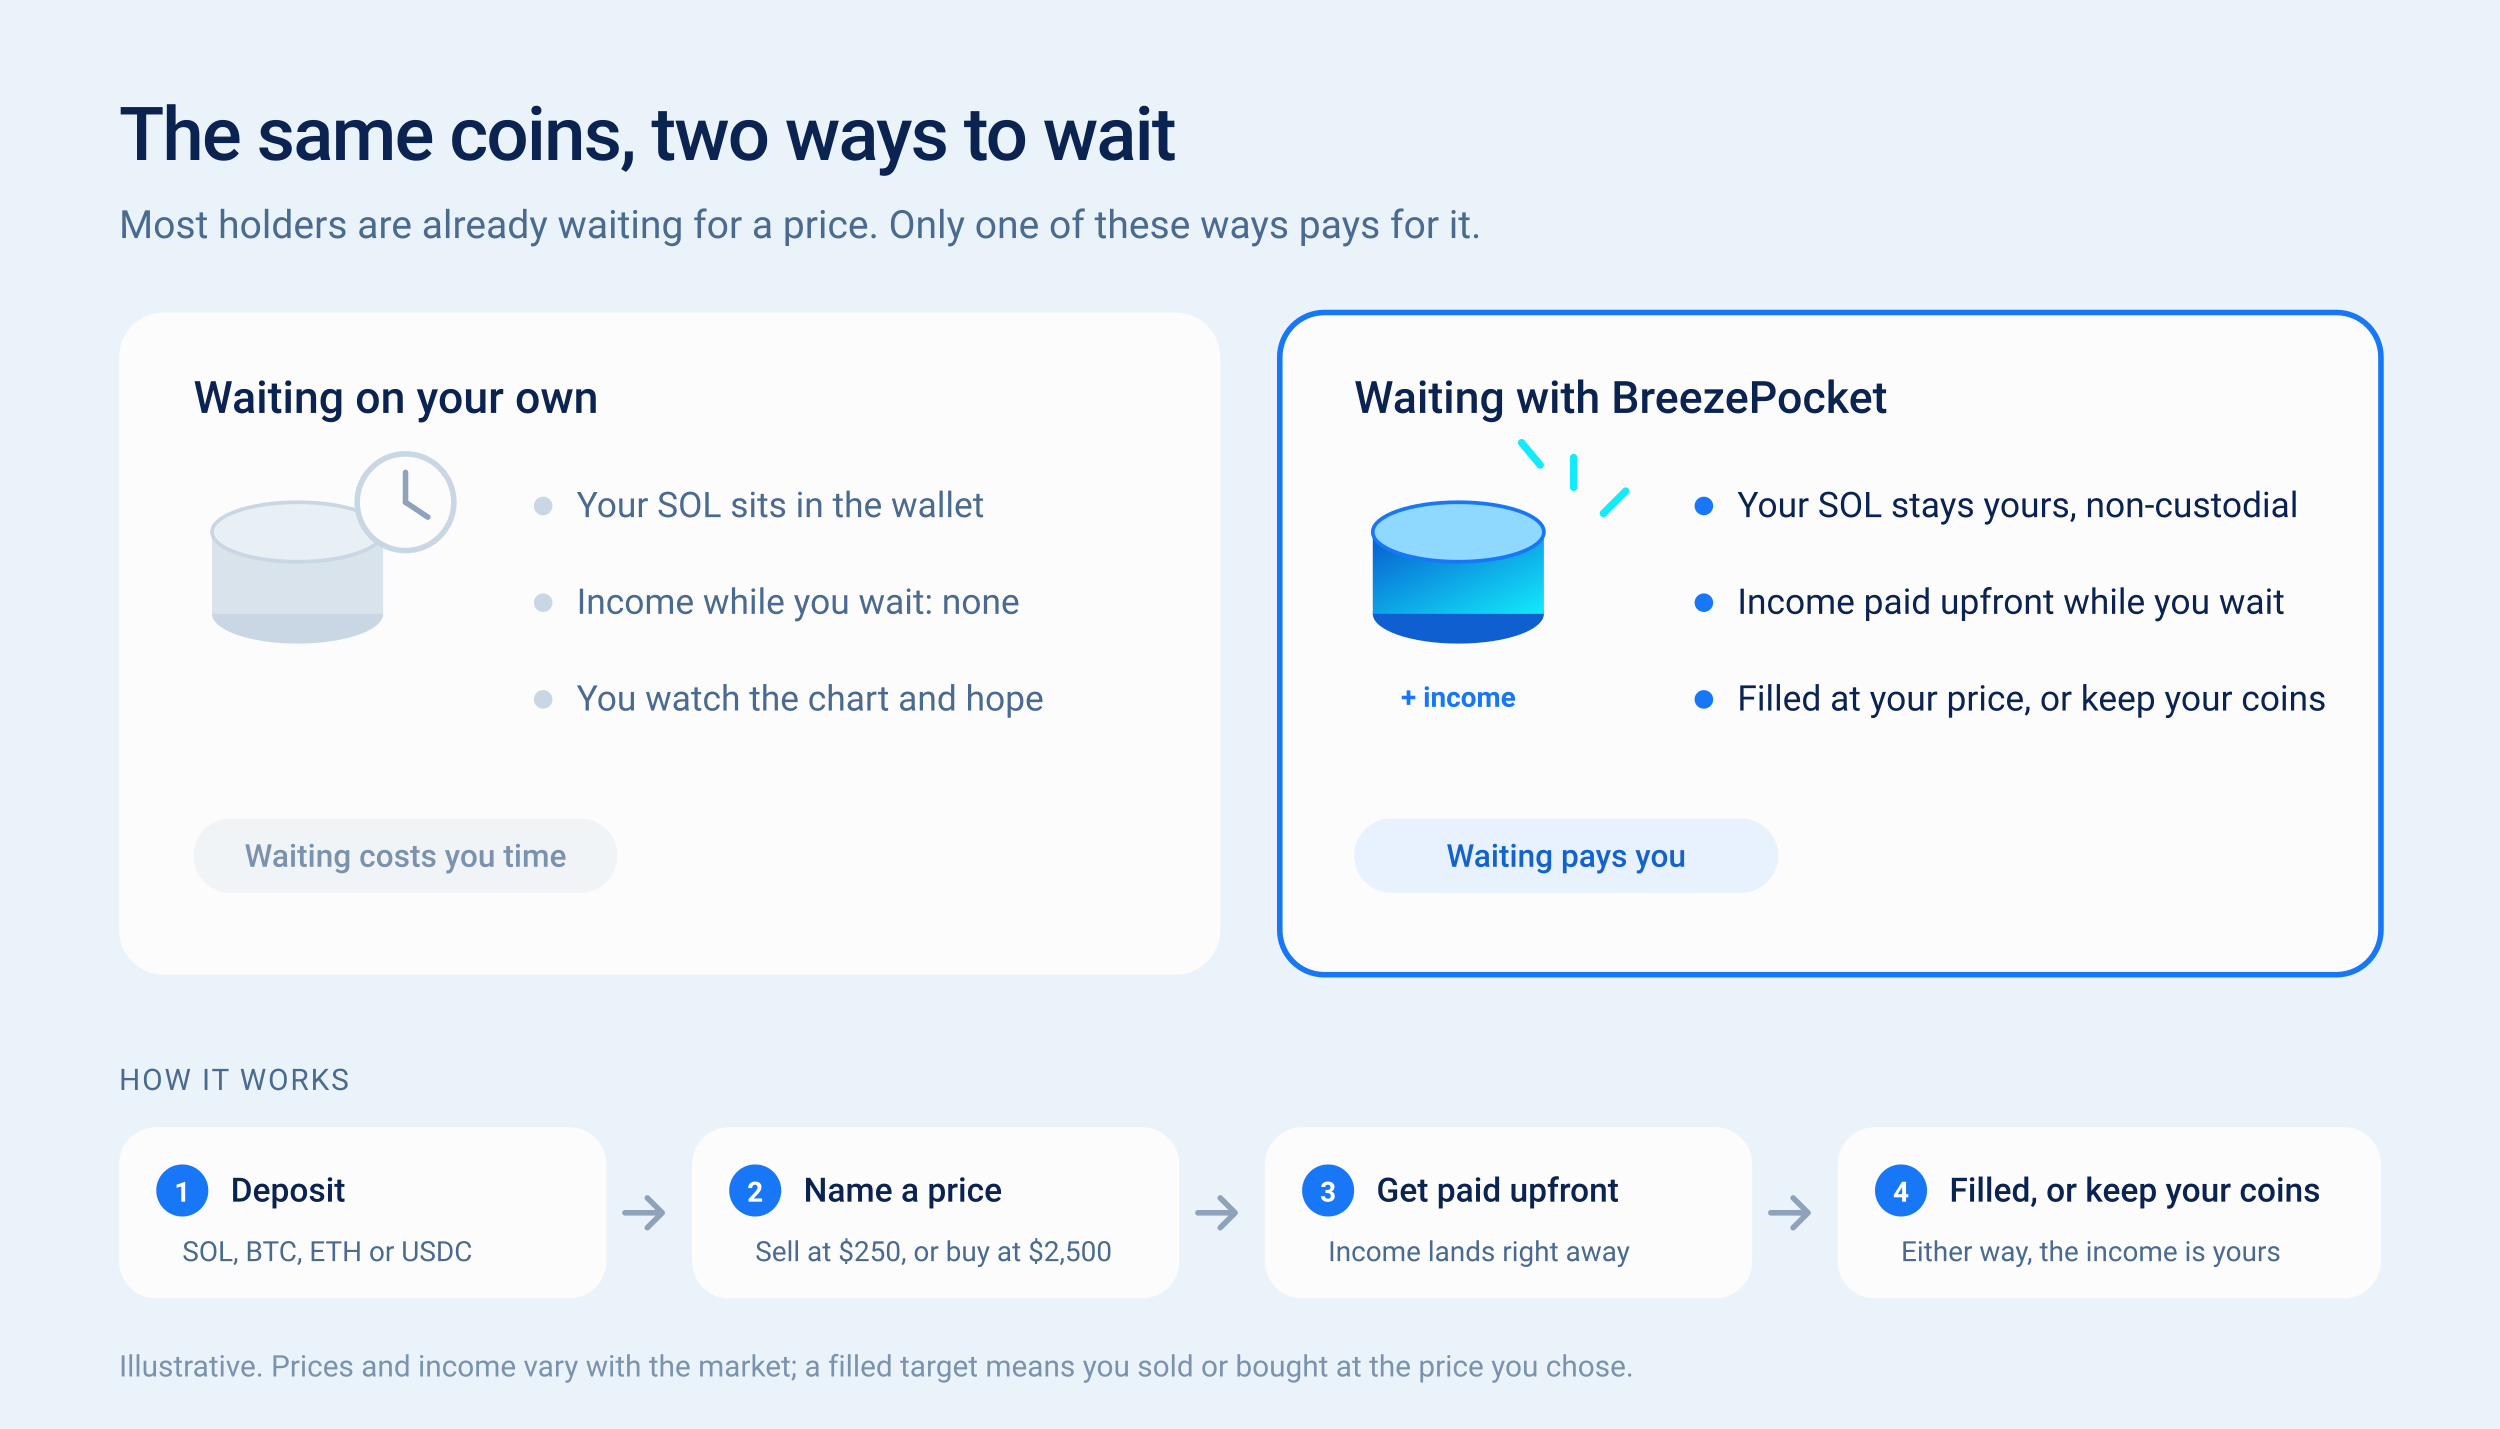
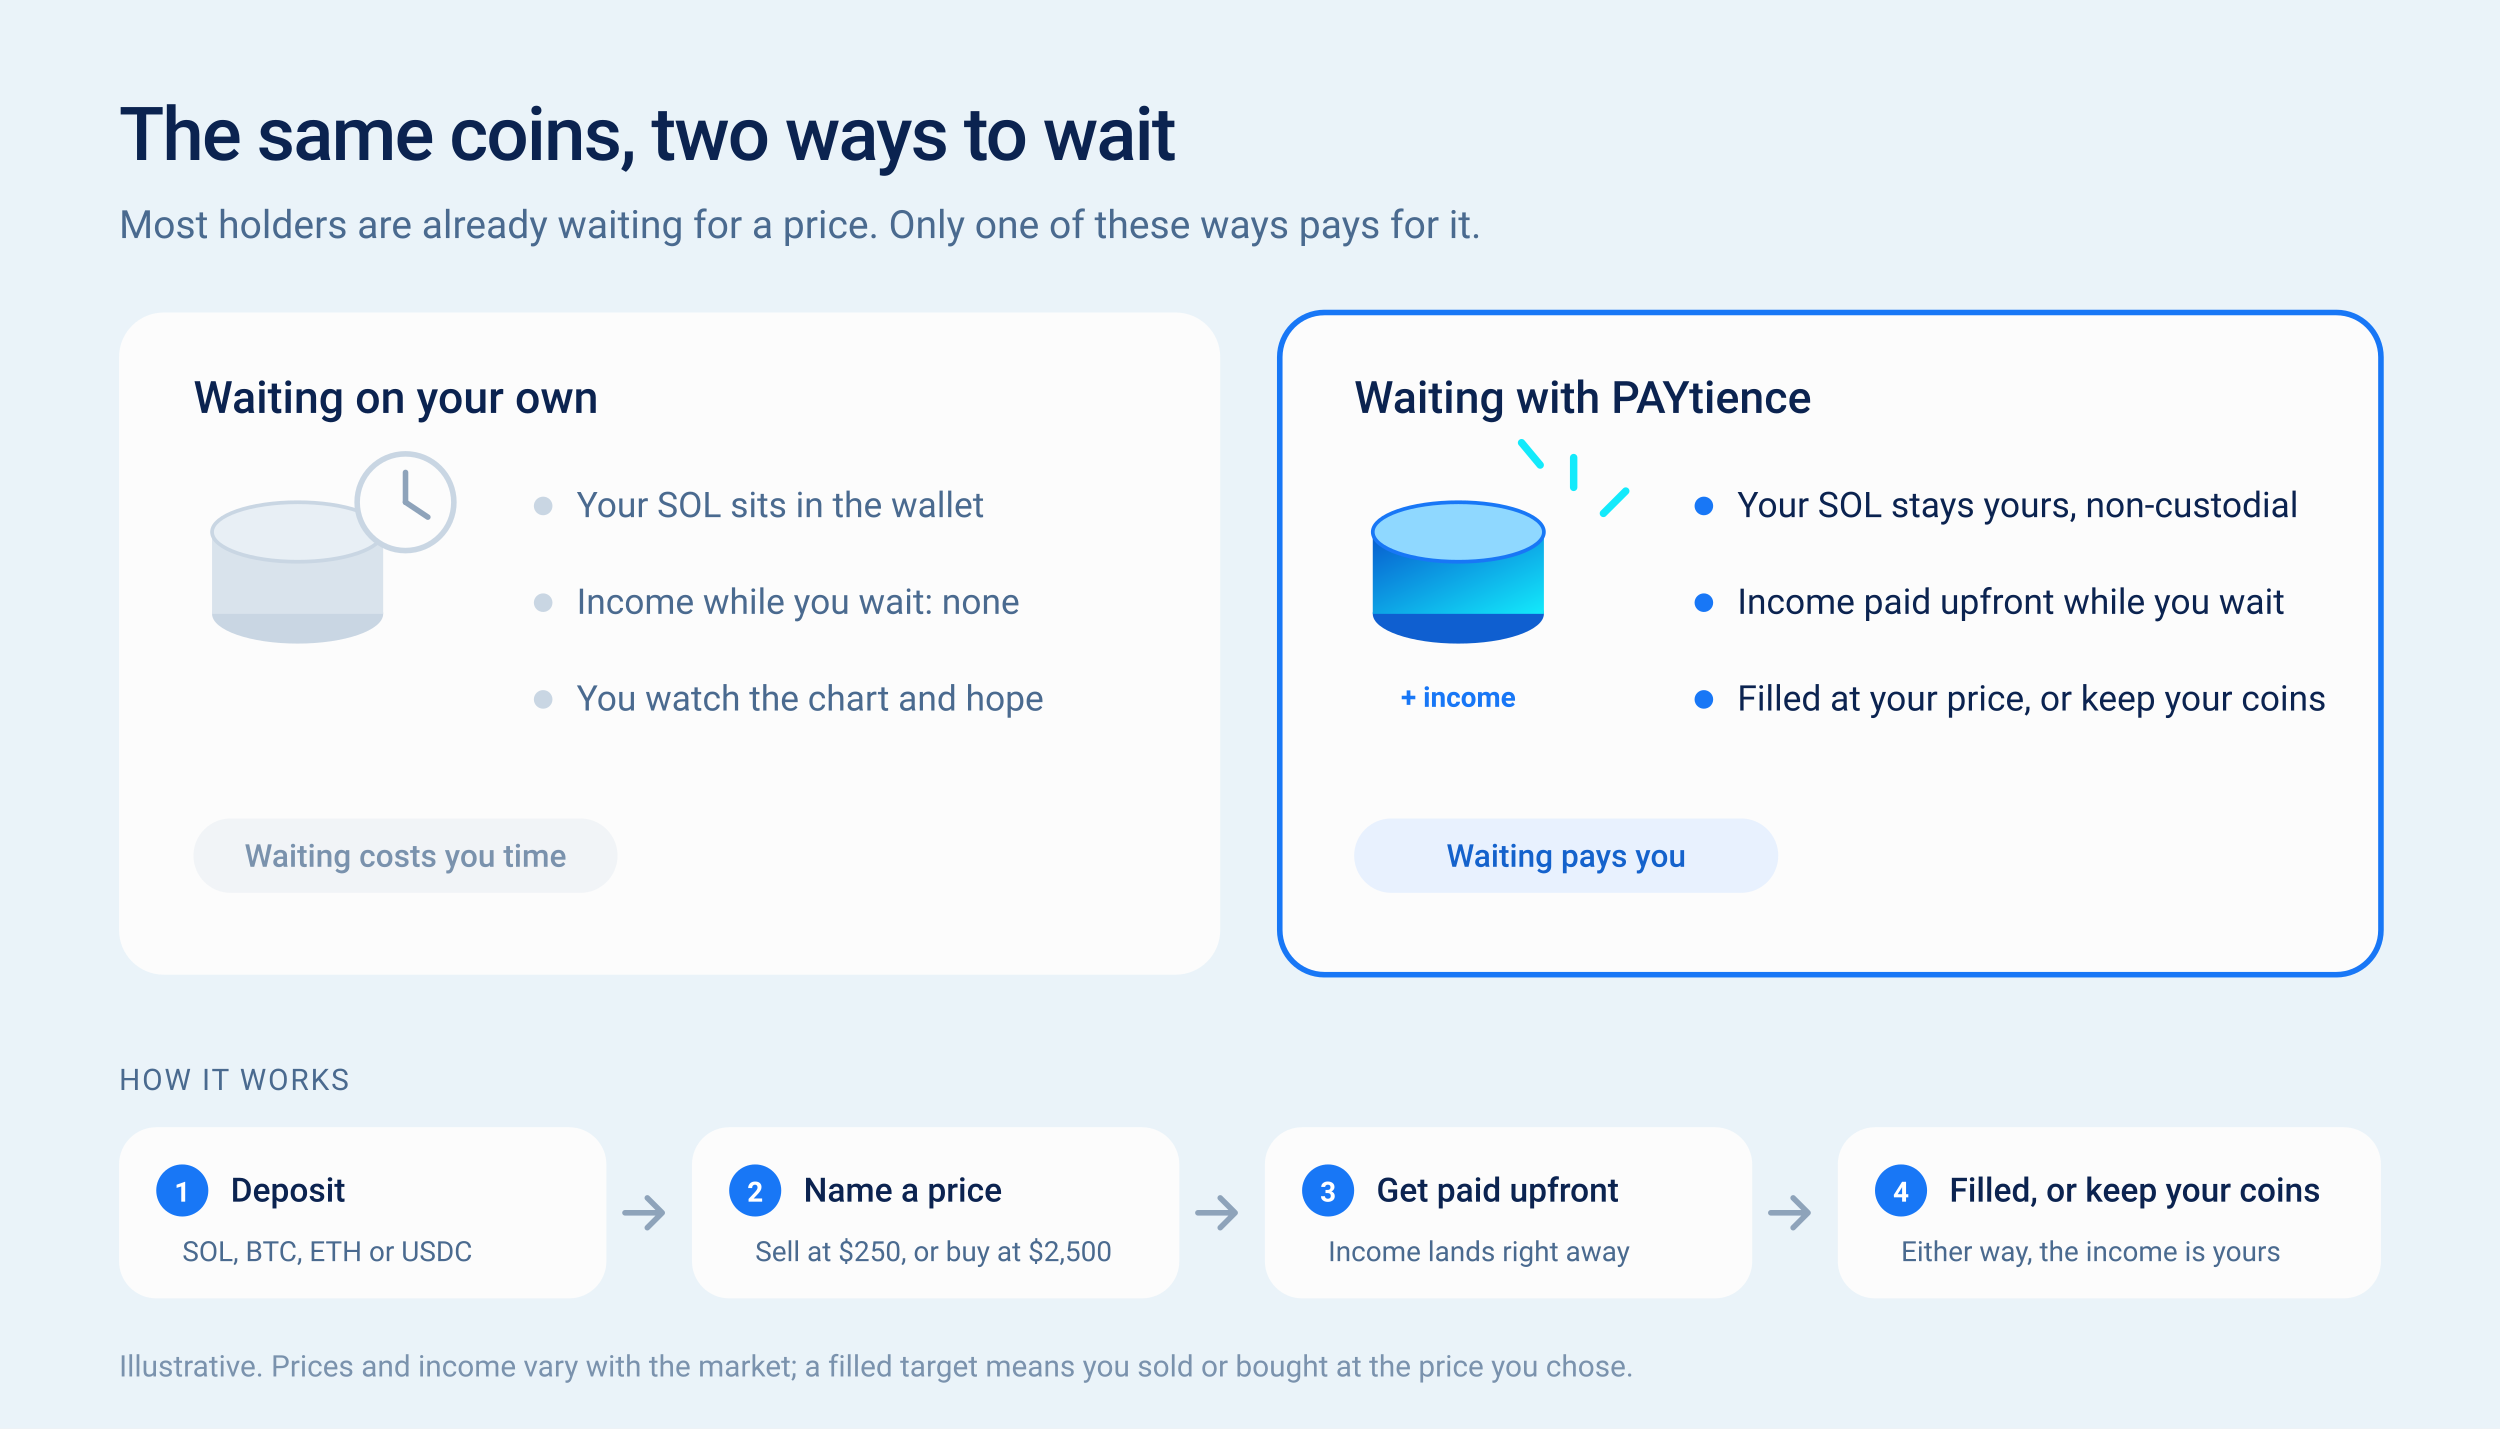
<svg xmlns="http://www.w3.org/2000/svg" viewBox="0 0 1344 768" font-family="Roboto, Helvetica, Arial, sans-serif">
  <defs>
    <linearGradient id="md-coin" x1="0" y1="0" x2="1" y2="1">
      <stop offset="0" stop-color="#075ace" />
      <stop offset="1" stop-color="#13eafb" />
    </linearGradient>
  </defs>
  <rect width="1344" height="768" fill="#eaf3f9" />
  <text x="64" y="86" fill="#0b2350" letter-spacing="-1" style="font-size:40px;font-weight:500">The same coins, two ways to wait</text>
  <text x="64" y="128" fill="#4a6a8f" style="font-size:21px">Most holders are already waiting for a price. Only one of these ways pays for it.</text>
  <rect x="64" y="168" width="592" height="356" rx="24" fill="#fcfcfc" />
  <text x="104" y="222" fill="#0b2350" style="font-size:24px;font-weight:500">Waiting on your own</text>
  <ellipse cx="160" cy="330" rx="46" ry="16" fill="#c9d6e3" />
  <rect x="114" y="286" width="92" height="44" fill="#d9e3ec" />
  <ellipse cx="160" cy="286" rx="46" ry="16" fill="#e8eff5" stroke="#c9d6e3" stroke-width="2" />
  <circle cx="218" cy="270" r="26" fill="#fcfcfc" stroke="#c9d6e3" stroke-width="3" />
  <line x1="218" y1="270" x2="218" y2="254" stroke="#8ea3ba" stroke-width="3" stroke-linecap="round" />
  <line x1="218" y1="270" x2="230" y2="278" stroke="#8ea3ba" stroke-width="3" stroke-linecap="round" />
  <g fill="#4a6a8f" style="font-size:19px">
    <circle cx="292" cy="272" r="5" fill="#c9d6e3" />
    <text x="310" y="278">Your SOL sits in the wallet</text>
    <circle cx="292" cy="324" r="5" fill="#c9d6e3" />
    <text x="310" y="330">Income while you wait: none</text>
    <circle cx="292" cy="376" r="5" fill="#c9d6e3" />
    <text x="310" y="382">You watch the chart and hope</text>
  </g>
  <rect x="104" y="440" width="228" height="40" rx="20" fill="#f1f4f7" />
  <text x="218" y="466" fill="#7a92ad" text-anchor="middle" style="font-size:17px;font-weight:500">Waiting costs you time</text>
  <rect x="688" y="168" width="592" height="356" rx="24" fill="#fcfcfc" stroke="#1877f6" stroke-width="3" />
-   <text x="728" y="222" fill="#0b2350" style="font-size:24px;font-weight:500">Waiting with BreezePocket</text>
+   <text x="728" y="222" fill="#0b2350" style="font-size:24px;font-weight:500">Waiting with PAYtience</text>
  <ellipse cx="784" cy="330" rx="46" ry="16" fill="#0f5fd0" />
  <rect x="738" y="286" width="92" height="44" fill="url(#md-coin)" />
  <ellipse cx="784" cy="286" rx="46" ry="16" fill="#8fd8ff" stroke="#1877f6" stroke-width="2" />
  <g stroke="#13eafb" stroke-width="4" stroke-linecap="round">
    <line x1="846" y1="262" x2="846" y2="246" />
    <line x1="862" y1="276" x2="874" y2="264" />
    <line x1="828" y1="250" x2="818" y2="238" />
  </g>
  <text x="784" y="380" text-anchor="middle" fill="#1877f6" style="font-size:15px;font-weight:700">+ income</text>
  <g fill="#0b2350" style="font-size:19px">
    <circle cx="916" cy="272" r="5" fill="#1877f6" />
    <text x="934" y="278">Your SOL stays yours, non-custodial</text>
    <circle cx="916" cy="324" r="5" fill="#1877f6" />
    <text x="934" y="330">Income paid upfront while you wait</text>
    <circle cx="916" cy="376" r="5" fill="#1877f6" />
    <text x="934" y="382">Filled at your price, or keep your coins</text>
  </g>
  <rect x="728" y="440" width="228" height="40" rx="20" fill="#e8f1fe" />
  <text x="842" y="466" fill="#1462cc" text-anchor="middle" style="font-size:17px;font-weight:500">Waiting pays you</text>
  <text x="64" y="586" fill="#4a6a8f" letter-spacing="1" style="font-size:16px">HOW IT WORKS</text>
  <g fill="#0b2350" style="font-size:18px;font-weight:500">
    <rect x="64" y="606" width="262" height="92" rx="20" fill="#fcfcfc" />
    <circle cx="98" cy="640" r="14" fill="#1877f6" />
    <text x="98" y="646" fill="#fff" text-anchor="middle" style="font-size:15px;font-weight:700">1</text>
    <text x="124" y="646">Deposit</text>
    <text x="98" y="678" fill="#4a6a8f" style="font-size:15px;font-weight:400">SOL, BTC, ETH or USDC</text>
    <path d="M336 652 h20 m-8 -8 l8 8 l-8 8" fill="none" stroke="#8ea3ba" stroke-width="3" stroke-linecap="round" stroke-linejoin="round" />
    <rect x="372" y="606" width="262" height="92" rx="20" fill="#fcfcfc" />
    <circle cx="406" cy="640" r="14" fill="#1877f6" />
    <text x="406" y="646" fill="#fff" text-anchor="middle" style="font-size:15px;font-weight:700">2</text>
    <text x="432" y="646">Name a price</text>
    <text x="406" y="678" fill="#4a6a8f" style="font-size:15px;font-weight:400">Sell at $250, or buy at $2,500</text>
    <path d="M644 652 h20 m-8 -8 l8 8 l-8 8" fill="none" stroke="#8ea3ba" stroke-width="3" stroke-linecap="round" stroke-linejoin="round" />
    <rect x="680" y="606" width="262" height="92" rx="20" fill="#fcfcfc" />
    <circle cx="714" cy="640" r="14" fill="#1877f6" />
    <text x="714" y="646" fill="#fff" text-anchor="middle" style="font-size:15px;font-weight:700">3</text>
    <text x="740" y="646">Get paid upfront</text>
    <text x="714" y="678" fill="#4a6a8f" style="font-size:15px;font-weight:400">Income lands right away</text>
    <path d="M952 652 h20 m-8 -8 l8 8 l-8 8" fill="none" stroke="#8ea3ba" stroke-width="3" stroke-linecap="round" stroke-linejoin="round" />
    <rect x="988" y="606" width="292" height="92" rx="20" fill="#fcfcfc" />
    <circle cx="1022" cy="640" r="14" fill="#1877f6" />
    <text x="1022" y="646" fill="#fff" text-anchor="middle" style="font-size:15px;font-weight:700">4</text>
    <text x="1048" y="646">Filled, or keep your coins</text>
    <text x="1022" y="678" fill="#4a6a8f" style="font-size:15px;font-weight:400">Either way, the income is yours</text>
  </g>
  <text x="64" y="740" fill="#7a92ad" style="font-size:16px">Illustrative. Prices and income vary with the market; a filled target means you sold or bought at the price you chose.</text>
</svg>
